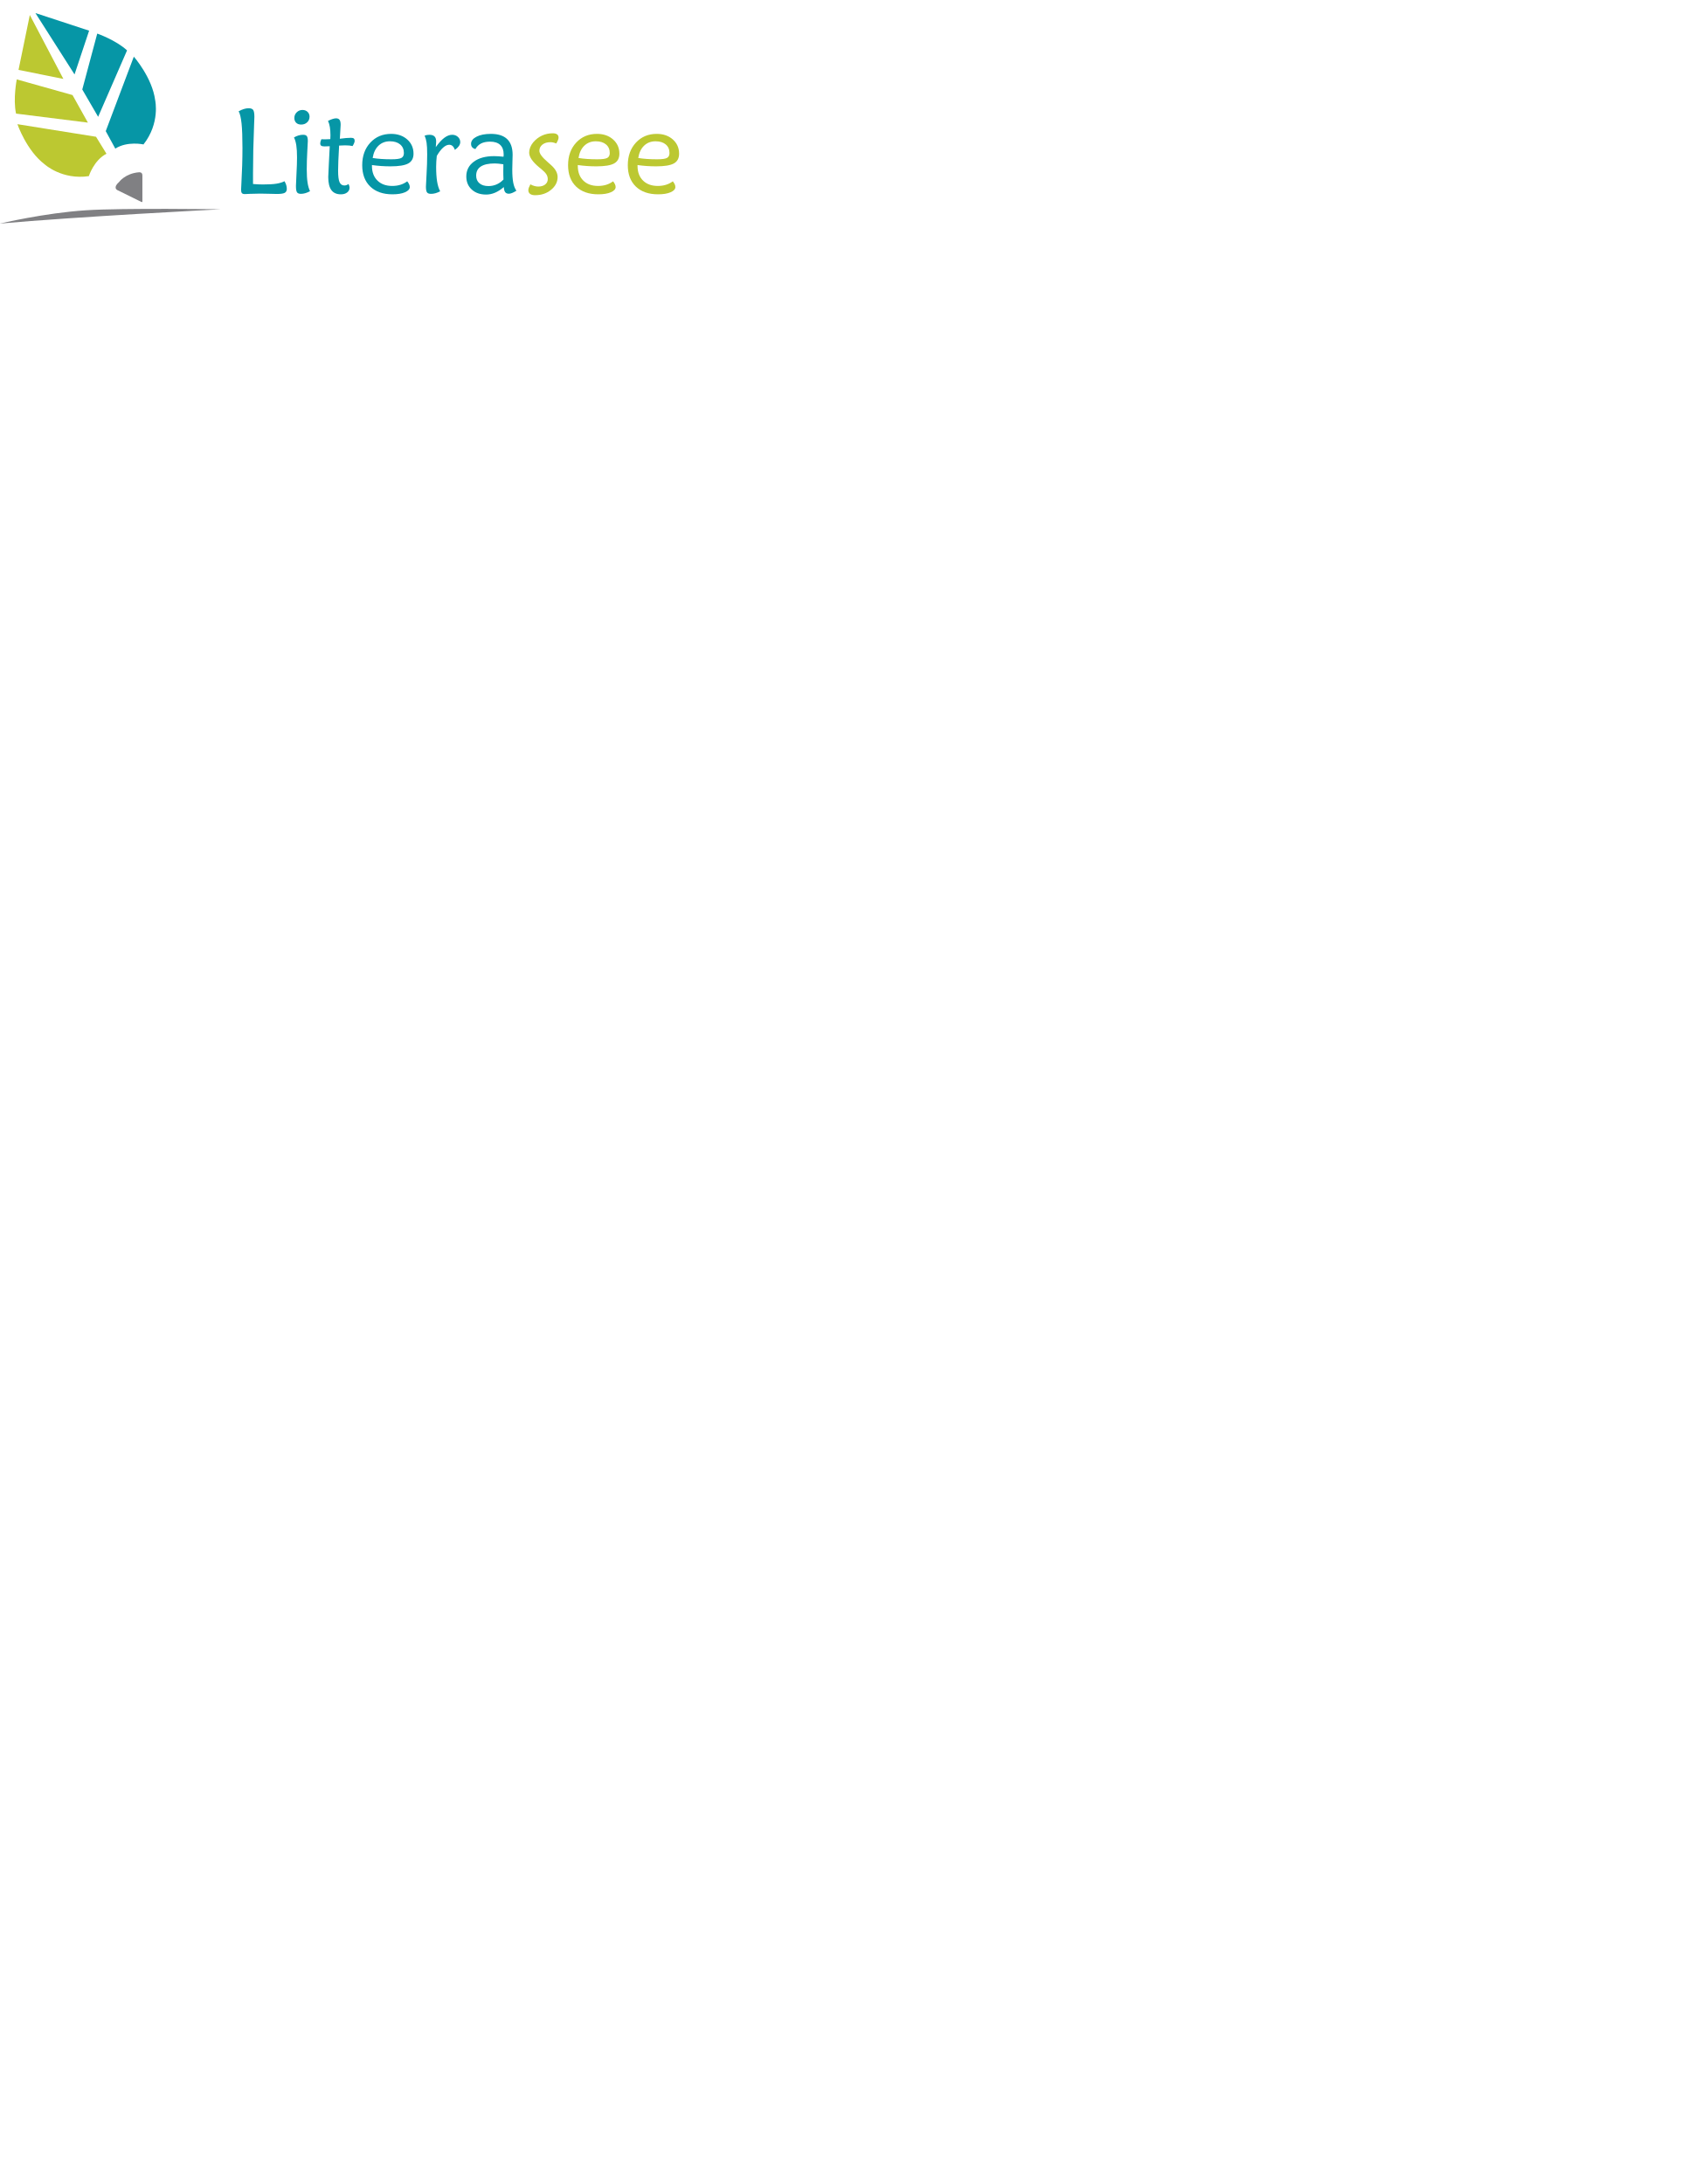
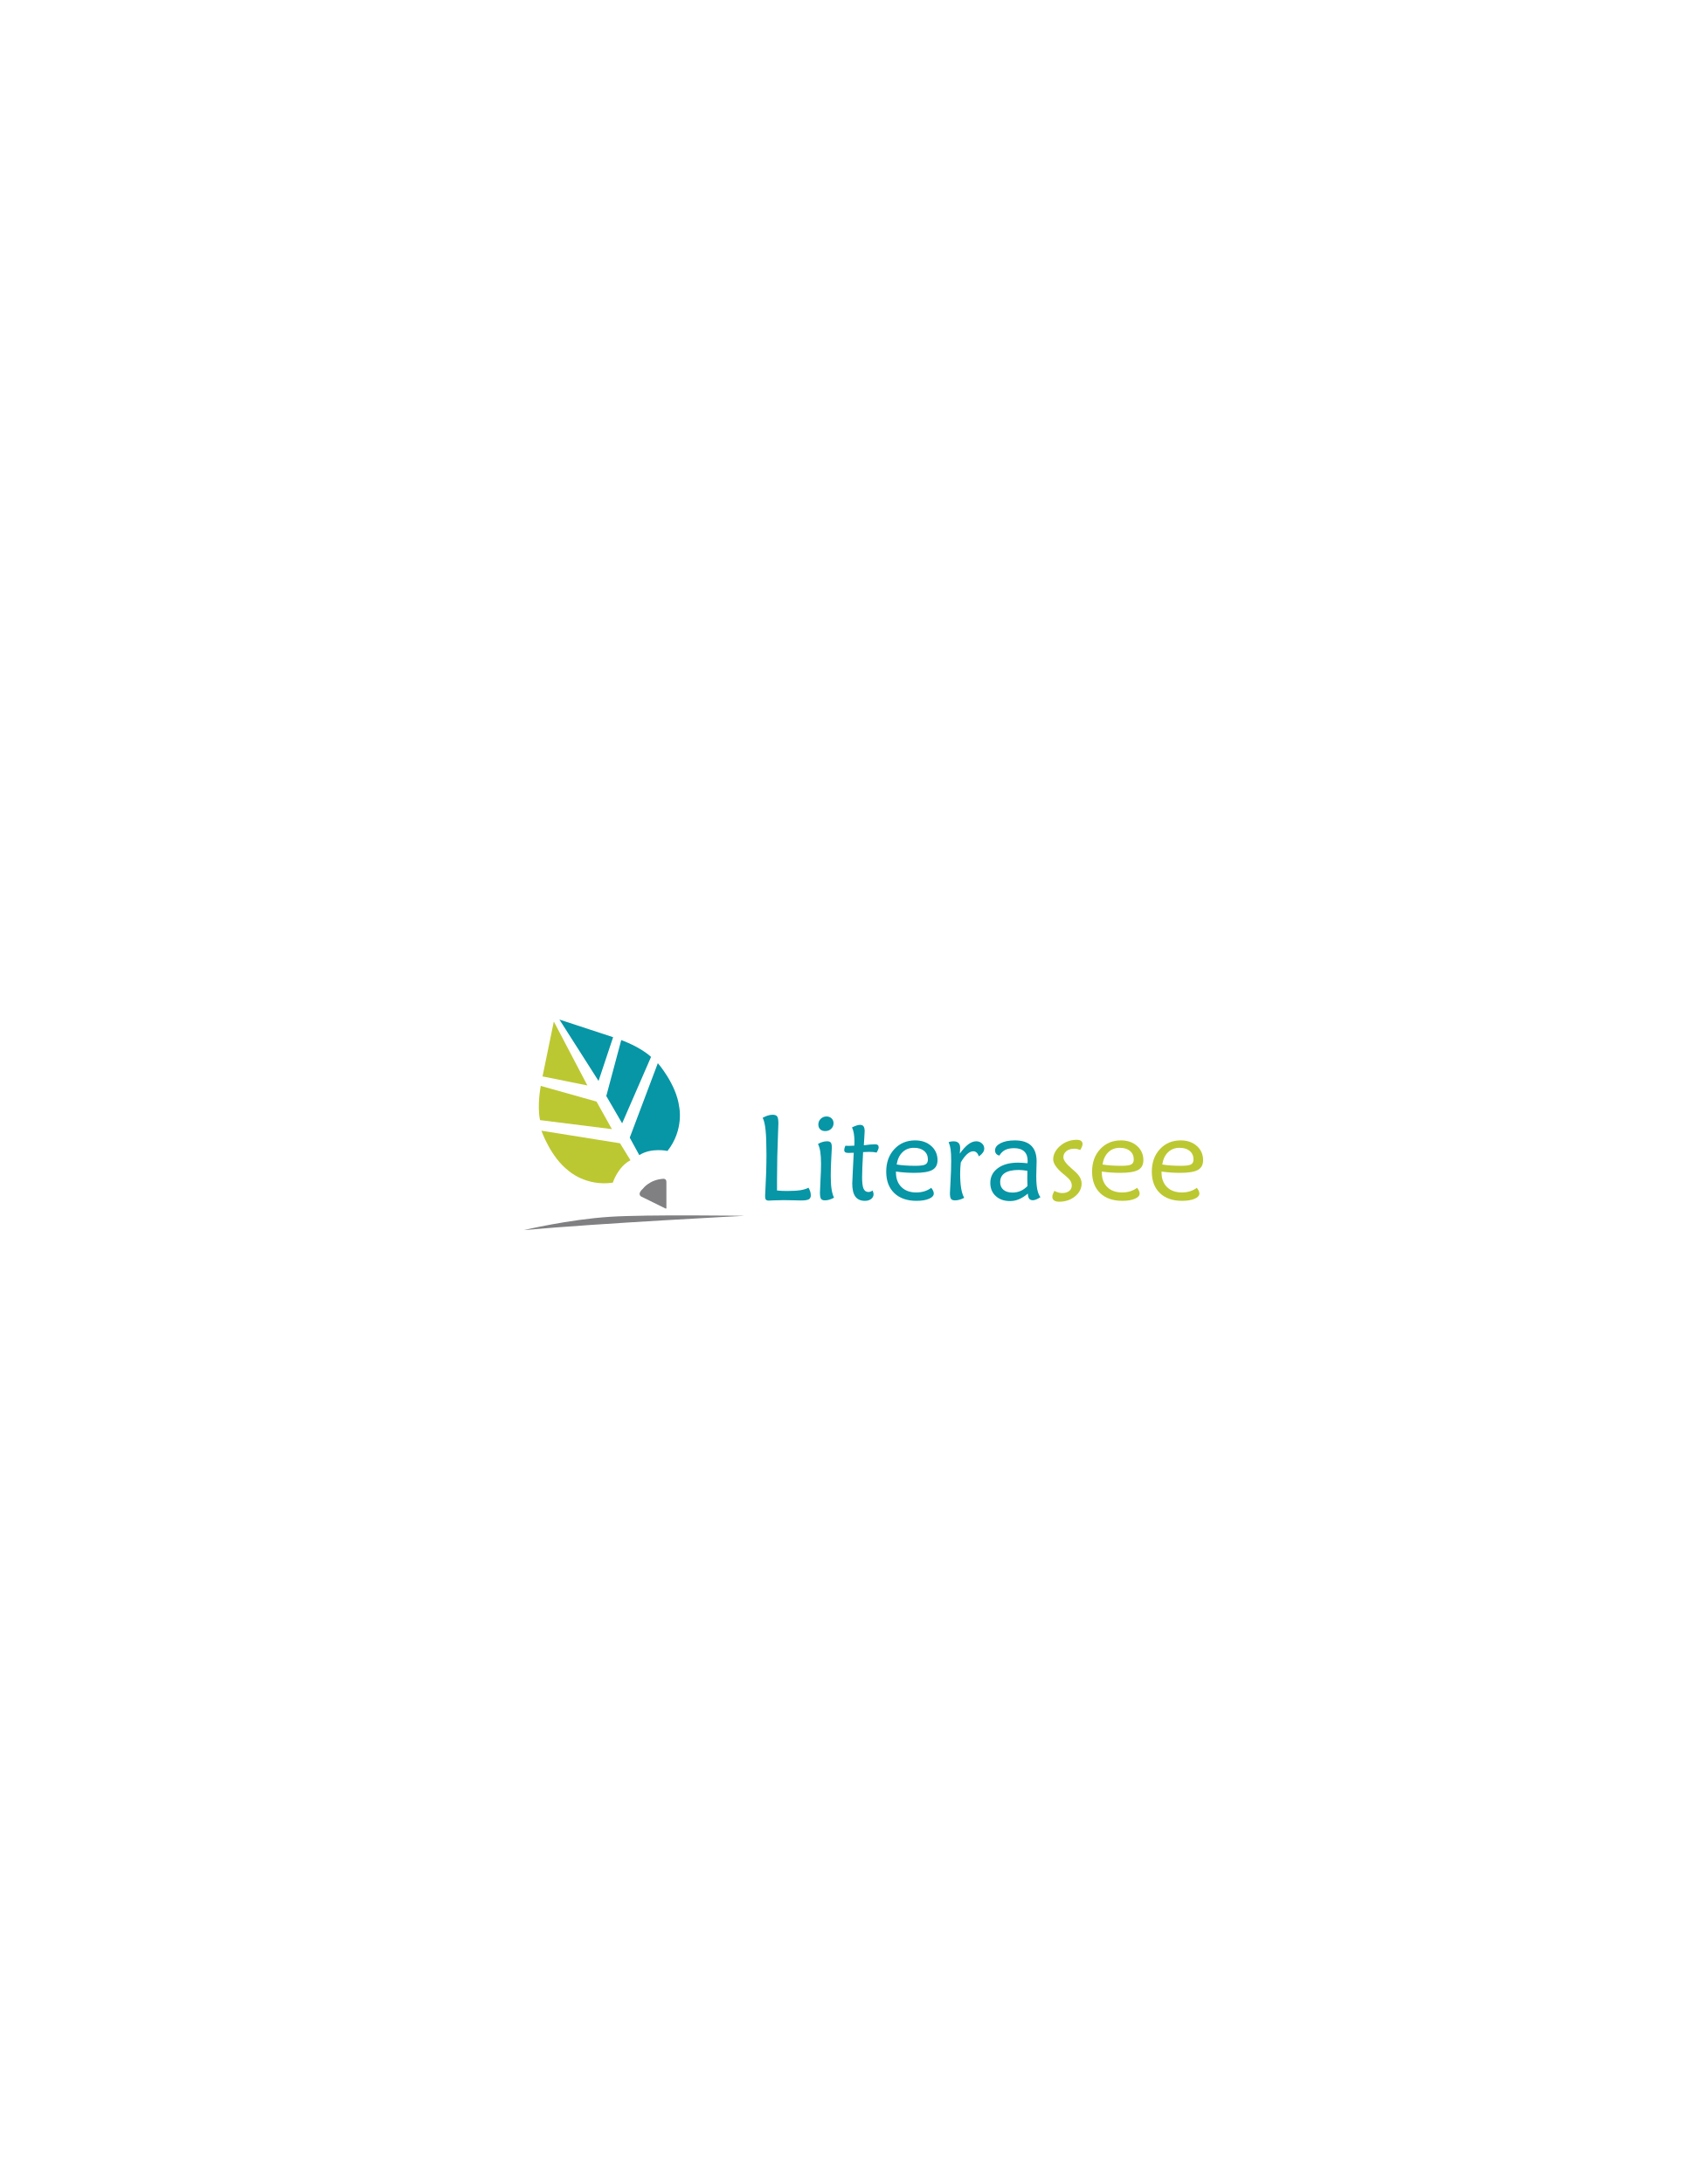
- <svg xmlns="http://www.w3.org/2000/svg" version="1.1" id="Layer_1" x="190px" y="365px" width="612px" height="792px" viewBox="190 365 612 792" enable-background="new 190 365 612 792" xml:space="preserve">
+ <svg xmlns="http://www.w3.org/2000/svg" version="1.1" id="Layer_1" x="0px" y="0px" width="612px" height="792px" viewBox="0 0 612 792" enable-background="new 0 0 612 792" xml:space="preserve">
  <g>
    <g>
      <path fill="#0696A6" d="M281.744,431.722c0.603,0.059,1.201,0.101,1.798,0.128c0.594,0.031,1.188,0.044,1.776,0.044    c2.066,0,3.694-0.094,4.886-0.279c1.191-0.187,2.174-0.488,2.951-0.903c0.286,0.488,0.498,0.957,0.635,1.41    c0.136,0.452,0.205,0.907,0.205,1.366c0,0.688-0.251,1.171-0.754,1.441c-0.504,0.273-1.443,0.409-2.82,0.409    c-0.488,0-1.415-0.021-2.777-0.063c-1.364-0.045-2.476-0.063-3.338-0.063c-1.219,0-2.446,0.028-3.681,0.085    c-1.235,0.058-1.859,0.085-1.874,0.085c-0.487,0-0.832-0.113-1.032-0.344c-0.203-0.229-0.301-0.631-0.301-1.205    c0-0.287,0.035-1.034,0.106-2.238c0.26-4.551,0.389-8.87,0.389-12.961c0-3.846-0.109-6.797-0.324-8.849    c-0.215-2.054-0.568-3.53-1.055-4.437c0.661-0.358,1.288-0.631,1.883-0.817c0.596-0.188,1.173-0.279,1.733-0.279    c0.805,0,1.352,0.204,1.646,0.613s0.443,1.253,0.443,2.529c0,0.373-0.037,1.363-0.108,2.973    c-0.259,6.155-0.387,11.969-0.387,17.438V431.722L281.744,431.722z" />
      <path fill="#0696A6" d="M302.412,434.326c-0.604,0.331-1.176,0.575-1.722,0.732s-1.07,0.235-1.572,0.235    c-0.703,0-1.18-0.188-1.431-0.57c-0.252-0.38-0.377-1.145-0.377-2.292c0-0.661,0.064-2.139,0.194-4.437    c0.128-2.296,0.194-4.271,0.194-5.92c0-1.794-0.086-3.252-0.259-4.369c-0.171-1.121-0.452-2.075-0.84-2.864    c0.532-0.315,1.077-0.558,1.636-0.722c0.561-0.165,1.114-0.248,1.659-0.248c0.66,0,1.111,0.161,1.355,0.485    c0.244,0.32,0.366,0.923,0.366,1.797c0,0.229-0.065,1.485-0.194,3.768s-0.193,4.448-0.193,6.502c0,1.925,0.096,3.518,0.29,4.779    C301.712,432.469,302.009,433.508,302.412,434.326z M302.239,407.307c0,0.818-0.287,1.5-0.86,2.045    c-0.575,0.546-1.299,0.819-2.174,0.819c-0.762,0-1.365-0.215-1.81-0.646c-0.445-0.432-0.667-1.014-0.667-1.744    c0-0.805,0.288-1.488,0.861-2.058c0.575-0.565,1.271-0.85,2.089-0.85c0.746,0,1.359,0.23,1.84,0.689    C302,406.021,302.239,406.604,302.239,407.307z" />
      <path fill="#0696A6" d="M309.56,418.028c-0.244,0-0.582,0.012-1.013,0.034c-0.431,0.02-0.71,0.03-0.841,0.03    c-0.588,0-1-0.082-1.236-0.248c-0.236-0.164-0.355-0.447-0.355-0.85c0-0.187,0.032-0.406,0.098-0.657    c0.064-0.251,0.168-0.535,0.313-0.851c0.114,0,0.308,0.007,0.581,0.021c0.271,0.015,0.487,0.022,0.646,0.022    c0.374,0,0.971-0.022,1.786-0.066c0.102,0,0.181-0.007,0.238-0.021c0-0.157,0.007-0.396,0.021-0.708    c0.014-0.318,0.021-0.548,0.021-0.69c0-1.12-0.072-2.105-0.216-2.96c-0.145-0.854-0.366-1.604-0.668-2.25    c0.618-0.302,1.171-0.531,1.658-0.688c0.486-0.158,0.905-0.237,1.249-0.237c0.588,0,1.016,0.182,1.28,0.549    c0.265,0.366,0.397,0.966,0.397,1.798c0,0.359-0.063,1.485-0.193,3.381c-0.042,0.702-0.079,1.263-0.107,1.679    c0.832-0.115,1.583-0.201,2.249-0.26c0.669-0.057,1.268-0.086,1.799-0.086c0.476,0,0.814,0.086,1.021,0.261    c0.208,0.172,0.313,0.451,0.313,0.84c0,0.215-0.063,0.483-0.193,0.806c-0.129,0.323-0.314,0.688-0.56,1.089    c-0.375-0.088-0.77-0.149-1.185-0.194c-0.417-0.045-0.92-0.063-1.507-0.063c-0.103,0-0.403,0.01-0.905,0.031    c-0.502,0.021-0.933,0.038-1.292,0.054c-0.128,2.24-0.222,4.084-0.279,5.532c-0.057,1.451-0.086,2.634-0.086,3.554    c0,1.994,0.177,3.391,0.527,4.188c0.352,0.796,0.943,1.192,1.775,1.192c0.229,0,0.47-0.042,0.722-0.128    c0.25-0.086,0.506-0.224,0.764-0.409c0.131,0.286,0.225,0.537,0.281,0.753c0.057,0.217,0.086,0.409,0.086,0.58    c0,0.705-0.292,1.283-0.873,1.734c-0.58,0.452-1.338,0.679-2.271,0.679c-1.55,0-2.701-0.514-3.455-1.539    c-0.752-1.025-1.129-2.602-1.129-4.727c0-0.604,0.069-2.198,0.214-4.79C309.38,421.82,309.487,419.693,309.56,418.028z" />
      <path fill="#0696A6" d="M337.655,430.752c0.314,0.389,0.549,0.751,0.698,1.087c0.15,0.338,0.227,0.664,0.227,0.98    c0,0.773-0.577,1.409-1.733,1.904c-1.154,0.495-2.666,0.743-4.529,0.743c-3.432,0-6.118-0.938-8.063-2.81    c-1.945-1.873-2.917-4.459-2.917-7.761c0-3.329,0.979-6.056,2.938-8.173c1.959-2.115,4.475-3.176,7.547-3.176    c2.367,0,4.313,0.677,5.834,2.024c1.521,1.35,2.282,3.072,2.282,5.166c0,1.65-0.634,2.829-1.896,3.531    c-1.262,0.703-3.409,1.055-6.438,1.055c-1.133,0-2.264-0.039-3.391-0.117c-1.126-0.079-2.241-0.197-3.347-0.355v0.303    c0,2.236,0.66,4.012,1.979,5.314c1.32,1.31,3.113,1.962,5.383,1.962c1.062,0,2.045-0.14,2.949-0.42    C336.084,431.732,336.908,431.313,337.655,430.752z M325.126,422.291c0.947,0.158,1.989,0.277,3.131,0.355    c1.142,0.079,2.372,0.118,3.692,0.118c1.794,0,2.993-0.165,3.596-0.495c0.604-0.33,0.904-0.927,0.904-1.786    c0-1.308-0.452-2.34-1.355-3.102c-0.904-0.761-2.139-1.143-3.704-1.143c-1.665,0-3.05,0.532-4.154,1.594    C326.13,418.897,325.427,420.383,325.126,422.291z" />
      <path fill="#0696A6" d="M348.01,418.353c1.077-1.508,2.104-2.632,3.079-3.37c0.978-0.738,1.938-1.108,2.885-1.108    c0.805,0,1.49,0.255,2.058,0.764c0.566,0.513,0.85,1.14,0.85,1.886c0,0.487-0.161,0.966-0.482,1.432    c-0.324,0.468-0.809,0.93-1.453,1.39c-0.231-0.633-0.516-1.099-0.853-1.399s-0.742-0.452-1.217-0.452    c-0.702,0-1.442,0.349-2.217,1.044c-0.774,0.696-1.535,1.698-2.282,3.003c-0.072,0.646-0.129,1.304-0.172,1.97    c-0.044,0.668-0.064,1.318-0.064,1.949c0,2.153,0.119,3.948,0.354,5.383c0.237,1.436,0.606,2.612,1.109,3.531    c-0.573,0.302-1.138,0.531-1.689,0.689c-0.553,0.156-1.096,0.234-1.626,0.234c-0.704,0-1.188-0.176-1.452-0.528    c-0.268-0.351-0.398-1.058-0.398-2.118c0-0.39,0.074-1.877,0.226-4.469c0.151-2.591,0.227-4.998,0.227-7.223    c0-1.822-0.07-3.222-0.215-4.197c-0.145-0.978-0.382-1.838-0.712-2.584c0.287-0.101,0.571-0.176,0.852-0.227    c0.279-0.051,0.57-0.076,0.872-0.076c0.833,0,1.449,0.198,1.852,0.593c0.403,0.396,0.604,1,0.604,1.819    c0,0.186-0.011,0.439-0.031,0.764C348.085,417.372,348.054,417.808,348.01,418.353z" />
      <path fill="#0696A6" d="M377.248,434.153c-0.561,0.359-1.071,0.632-1.529,0.817c-0.459,0.188-0.858,0.28-1.205,0.28    c-0.617,0-1.065-0.191-1.347-0.571c-0.279-0.38-0.44-0.993-0.483-1.84c-1.077,0.919-2.145,1.601-3.196,2.045    c-1.056,0.444-2.128,0.669-3.221,0.669c-2.15,0-3.889-0.604-5.209-1.811c-1.319-1.205-1.98-2.791-1.98-4.758    c0-2.224,0.907-4.007,2.724-5.351c1.815-1.341,4.259-2.012,7.331-2.012c0.501,0,1.036,0.017,1.604,0.053    c0.566,0.035,1.173,0.091,1.818,0.161c0.029-0.129,0.049-0.261,0.056-0.396c0.007-0.137,0.01-0.3,0.01-0.484    c0-1.494-0.418-2.63-1.26-3.413c-0.839-0.782-2.056-1.173-3.649-1.173c-1.32,0-2.406,0.219-3.263,0.656    c-0.854,0.438-1.545,1.116-2.075,2.034c-0.517-0.13-0.909-0.353-1.173-0.665c-0.269-0.318-0.399-0.729-0.399-1.229    c0-1.048,0.663-1.912,1.992-2.596c1.326-0.682,3.062-1.022,5.198-1.022c2.627,0,4.598,0.635,5.91,1.906    c1.313,1.27,1.97,3.168,1.97,5.693c0,0.476-0.021,1.3-0.064,2.477s-0.063,2.124-0.063,2.842c0,1.98,0.119,3.574,0.354,4.78    S376.716,433.423,377.248,434.153z M372.511,424.573c-0.66-0.102-1.252-0.177-1.775-0.228s-0.973-0.074-1.347-0.074    c-2.225,0-3.901,0.369-5.037,1.108c-1.135,0.739-1.699,1.842-1.699,3.305c0,1.178,0.395,2.104,1.185,2.776    c0.787,0.677,1.878,1.013,3.271,1.013c1.047,0,2.027-0.196,2.938-0.592c0.912-0.396,1.748-0.985,2.508-1.775    c-0.027-0.719-0.046-1.305-0.054-1.755c-0.007-0.451-0.011-0.886-0.011-1.303c0-0.259,0.007-0.665,0.021-1.218    C372.525,425.28,372.525,424.86,372.511,424.573z" />
      <path fill="#BCC831" d="M382.307,431.85c0.519,0.273,1.013,0.476,1.485,0.604c0.474,0.131,0.934,0.195,1.378,0.195    c1.034,0,1.866-0.248,2.497-0.744c0.632-0.494,0.947-1.145,0.947-1.947c0-0.632-0.171-1.221-0.517-1.767    c-0.344-0.546-0.989-1.204-1.938-1.98c-0.159-0.114-0.375-0.286-0.646-0.516c-2.427-2.012-3.641-3.789-3.641-5.34    c0-0.633,0.123-1.263,0.368-1.896c0.244-0.632,0.604-1.234,1.075-1.809c0.904-1.076,1.964-1.897,3.176-2.467    c1.213-0.564,2.521-0.85,3.931-0.85c0.688,0,1.211,0.134,1.57,0.397c0.358,0.268,0.538,0.65,0.538,1.152    c0,0.244-0.064,0.534-0.194,0.872c-0.129,0.338-0.344,0.765-0.645,1.28c-0.39-0.158-0.755-0.276-1.101-0.354    c-0.344-0.078-0.682-0.118-1.011-0.118c-1.191,0-2.157,0.29-2.896,0.872c-0.739,0.58-1.109,1.329-1.109,2.251    c0,1.003,0.998,2.358,2.993,4.067c0.502,0.432,0.882,0.769,1.142,1.012c0.846,0.746,1.47,1.482,1.872,2.206    c0.401,0.727,0.604,1.468,0.604,2.229c0,1.795-0.793,3.34-2.38,4.64c-1.586,1.3-3.513,1.948-5.779,1.948    c-0.79,0-1.397-0.158-1.82-0.474c-0.423-0.313-0.636-0.761-0.636-1.335c0-0.272,0.059-0.574,0.173-0.903    C381.862,432.747,382.048,432.338,382.307,431.85z" />
      <path fill="#BCC831" d="M412.297,430.752c0.316,0.389,0.549,0.751,0.7,1.087c0.152,0.338,0.228,0.664,0.228,0.98    c0,0.773-0.578,1.409-1.732,1.904c-1.156,0.495-2.667,0.743-4.532,0.743c-3.432,0-6.118-0.938-8.063-2.81    c-1.945-1.873-2.917-4.459-2.917-7.761c0-3.329,0.979-6.056,2.938-8.173c1.959-2.115,4.474-3.176,7.545-3.176    c2.368,0,4.313,0.677,5.834,2.024c1.521,1.35,2.283,3.072,2.283,5.166c0,1.65-0.631,2.829-1.896,3.531    c-1.264,0.703-3.409,1.055-6.438,1.055c-1.135,0-2.264-0.039-3.393-0.117c-1.125-0.079-2.241-0.197-3.348-0.355v0.303    c0,2.236,0.66,4.012,1.98,5.314c1.319,1.31,3.116,1.962,5.383,1.962c1.063,0,2.045-0.14,2.95-0.42    C410.726,431.732,411.551,431.313,412.297,430.752z M399.769,422.291c0.946,0.158,1.991,0.277,3.132,0.355    c1.142,0.079,2.373,0.118,3.691,0.118c1.795,0,2.993-0.165,3.597-0.495c0.603-0.33,0.904-0.927,0.904-1.786    c0-1.308-0.453-2.34-1.356-3.102c-0.904-0.761-2.14-1.143-3.701-1.143c-1.666,0-3.053,0.532-4.157,1.594    C400.771,418.897,400.069,420.383,399.769,422.291z" />
      <path fill="#BCC831" d="M433.956,430.752c0.316,0.389,0.549,0.751,0.699,1.087c0.15,0.338,0.228,0.664,0.228,0.98    c0,0.773-0.579,1.409-1.732,1.904c-1.155,0.495-2.666,0.743-4.532,0.743c-3.432,0-6.118-0.938-8.063-2.81    c-1.944-1.873-2.918-4.459-2.918-7.761c0-3.329,0.98-6.056,2.939-8.173c1.959-2.115,4.475-3.176,7.547-3.176    c2.367,0,4.312,0.677,5.833,2.024c1.521,1.35,2.282,3.072,2.282,5.166c0,1.65-0.632,2.829-1.896,3.531    c-1.263,0.703-3.408,1.055-6.438,1.055c-1.134,0-2.265-0.039-3.392-0.117c-1.127-0.079-2.242-0.197-3.349-0.355v0.303    c0,2.236,0.661,4.012,1.98,5.314c1.32,1.31,3.115,1.962,5.383,1.962c1.063,0,2.047-0.14,2.95-0.42    C432.385,431.732,433.21,431.313,433.956,430.752z M421.427,422.291c0.946,0.158,1.991,0.277,3.133,0.355    c1.141,0.079,2.371,0.118,3.691,0.118c1.794,0,2.993-0.165,3.595-0.495c0.604-0.33,0.905-0.927,0.905-1.786    c0-1.308-0.452-2.34-1.356-3.102c-0.903-0.761-2.14-1.143-3.702-1.143c-1.665,0-3.051,0.532-4.154,1.594    C422.43,418.897,421.728,420.383,421.427,422.291z" />
    </g>
  </g>
  <g>
    <path fill="#808083" d="M189.915,446.087c0,0,16.228-3.86,31.212-4.832c13.598-0.882,48.895-0.357,48.895-0.357   S217.452,443.585,189.915,446.087z" />
    <path fill="#0696A6" d="M242.03,417.376c0,0-5.894-1.29-10.224,1.519l-3.464-6.341l10.184-27.009c0,0,6.691,7.607,7.743,15.832   C246.27,401.376,248.118,409.645,242.03,417.376z" />
    <path fill="#BCC831" d="M222.21,428.872c0,0,1.806-5.755,6.395-8.121l-3.784-6.153l-28.503-4.565c0,0,3.282,9.584,9.899,14.581   C206.217,424.612,212.478,430.32,222.21,428.872z" />
    <path fill="#0696A6" d="M225.584,407.357l-5.75-9.902l5.427-20.283c0,0,6.803,2.391,10.805,6.102L225.584,407.357z" />
    <path fill="#BCC831" d="M221.876,409.468l-5.582-9.997l-20.214-5.679c0,0-1.412,7.07-0.264,12.407L221.876,409.468z" />
    <polygon fill="#0696A6" points="222.313,376.123 217.026,391.991 202.842,369.731  " />
    <polygon fill="#BCC831" points="196.716,390.348 212.981,393.621 200.813,370.437  " />
    <path fill="#808083" d="M241.287,438.24l-8.817-4.346c0,0-1.625-0.848,0.695-2.883c0,0,2.271-3.17,7.289-3.541   c0,0,1.228-0.162,1.176,1.227l0.002,9.543" />
  </g>
</svg>
